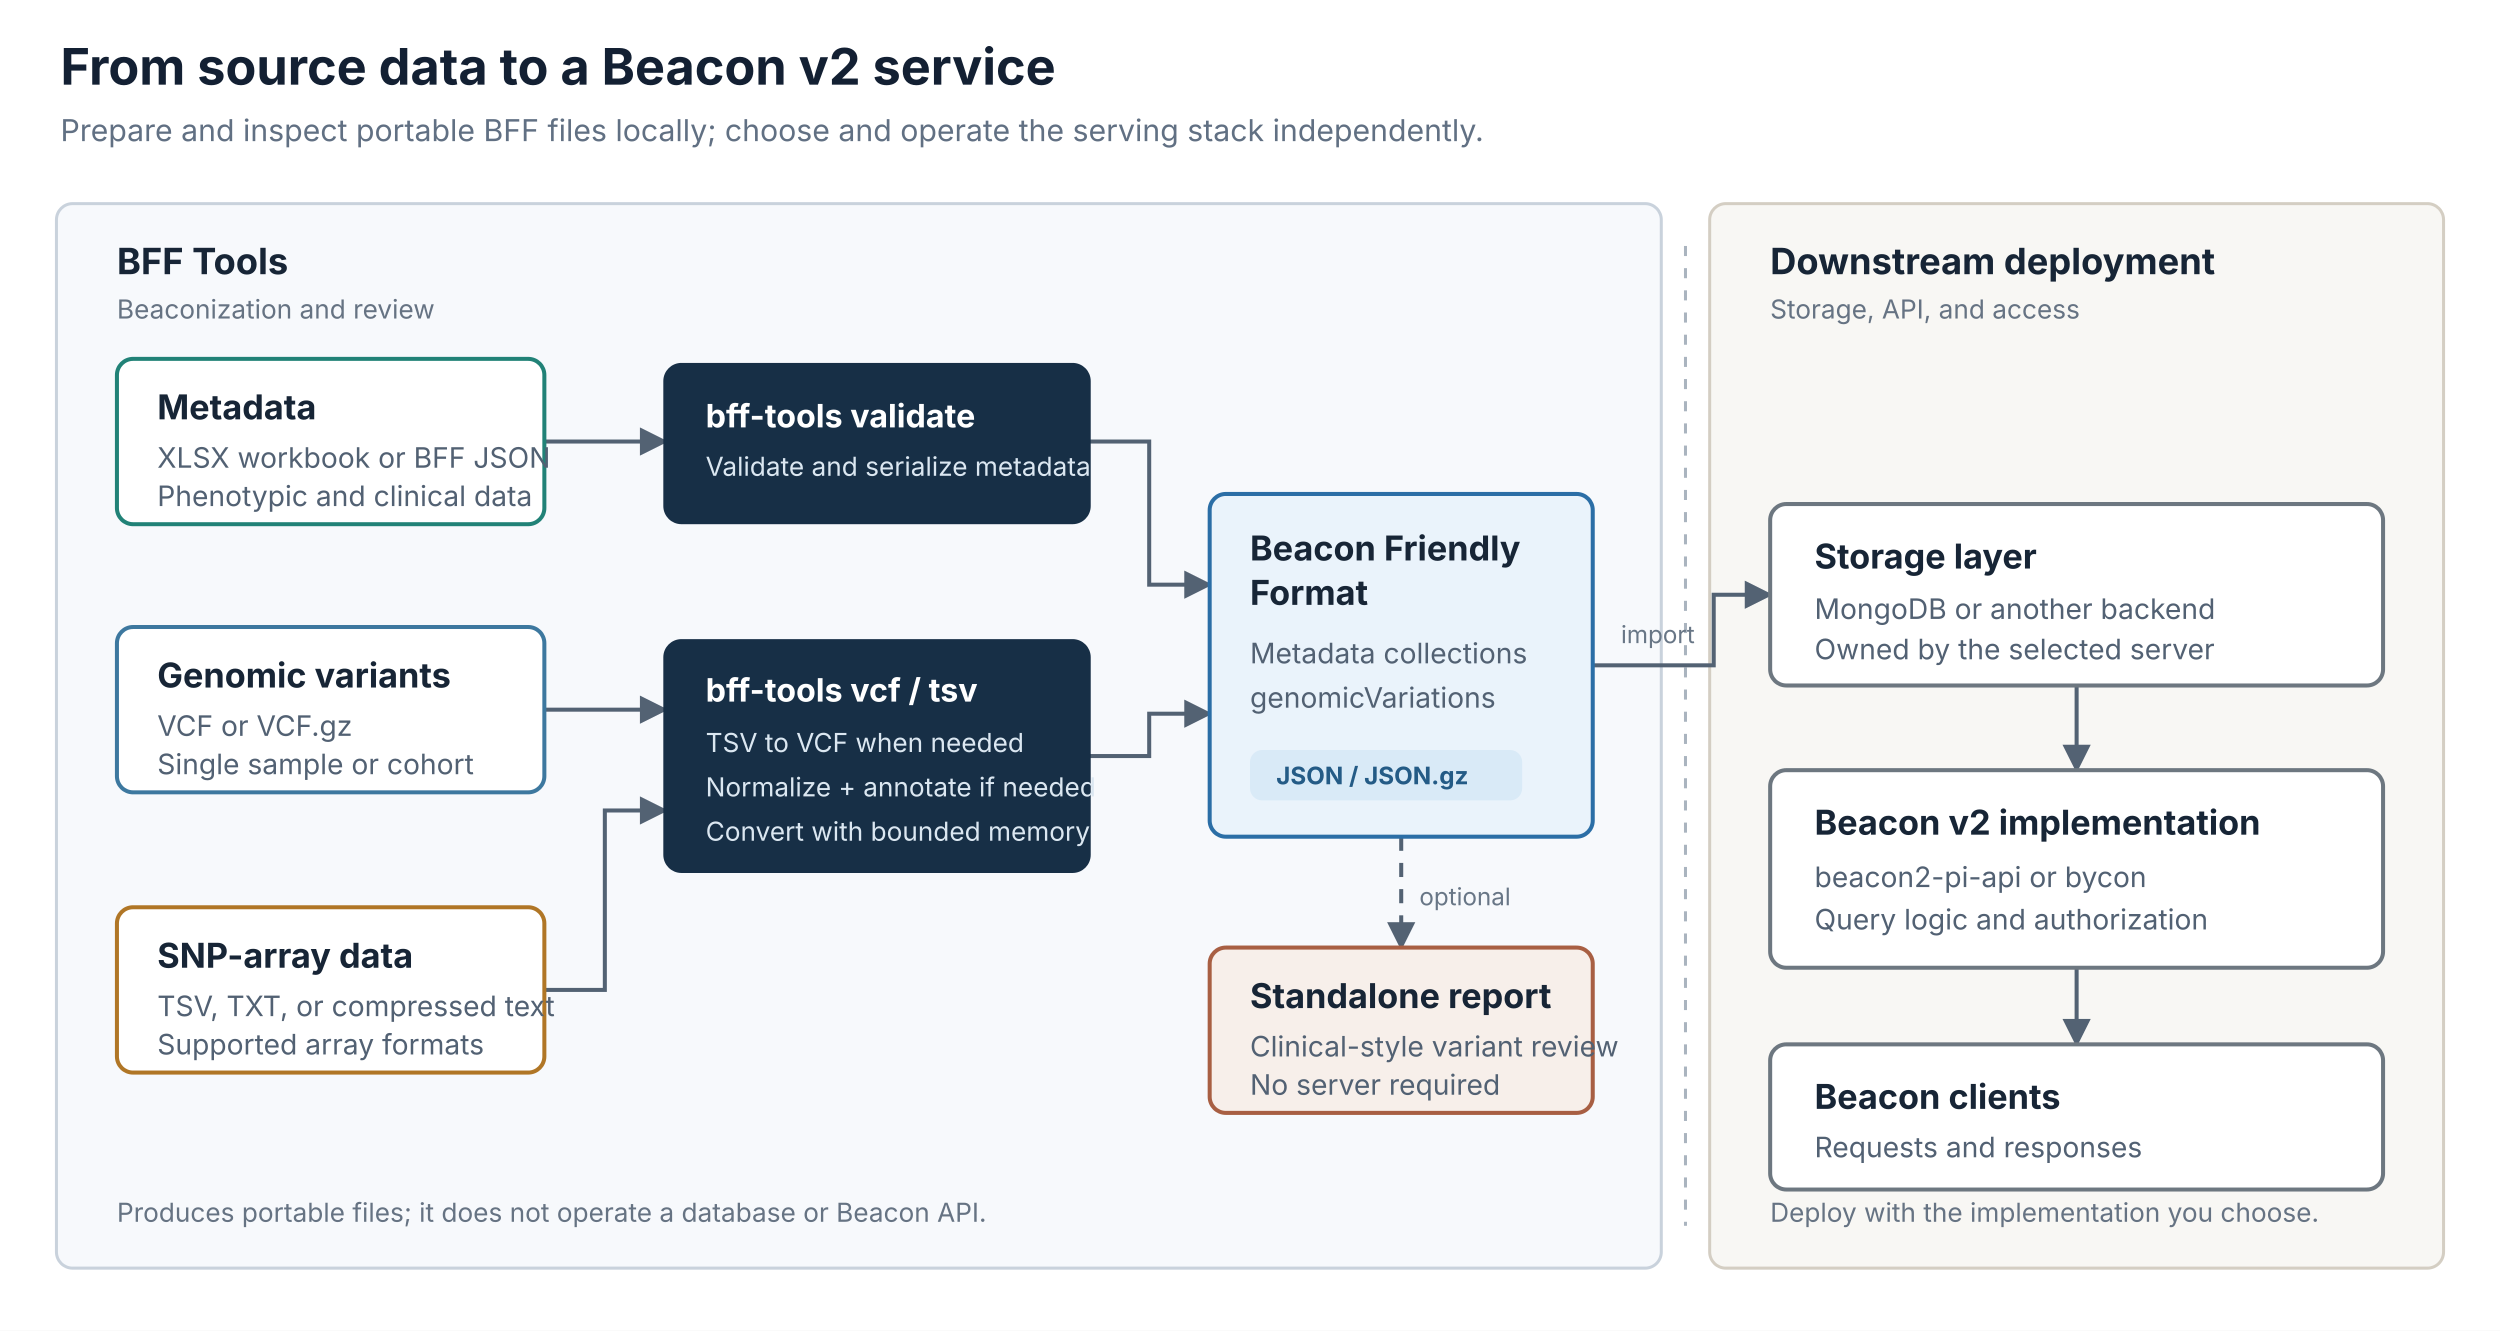
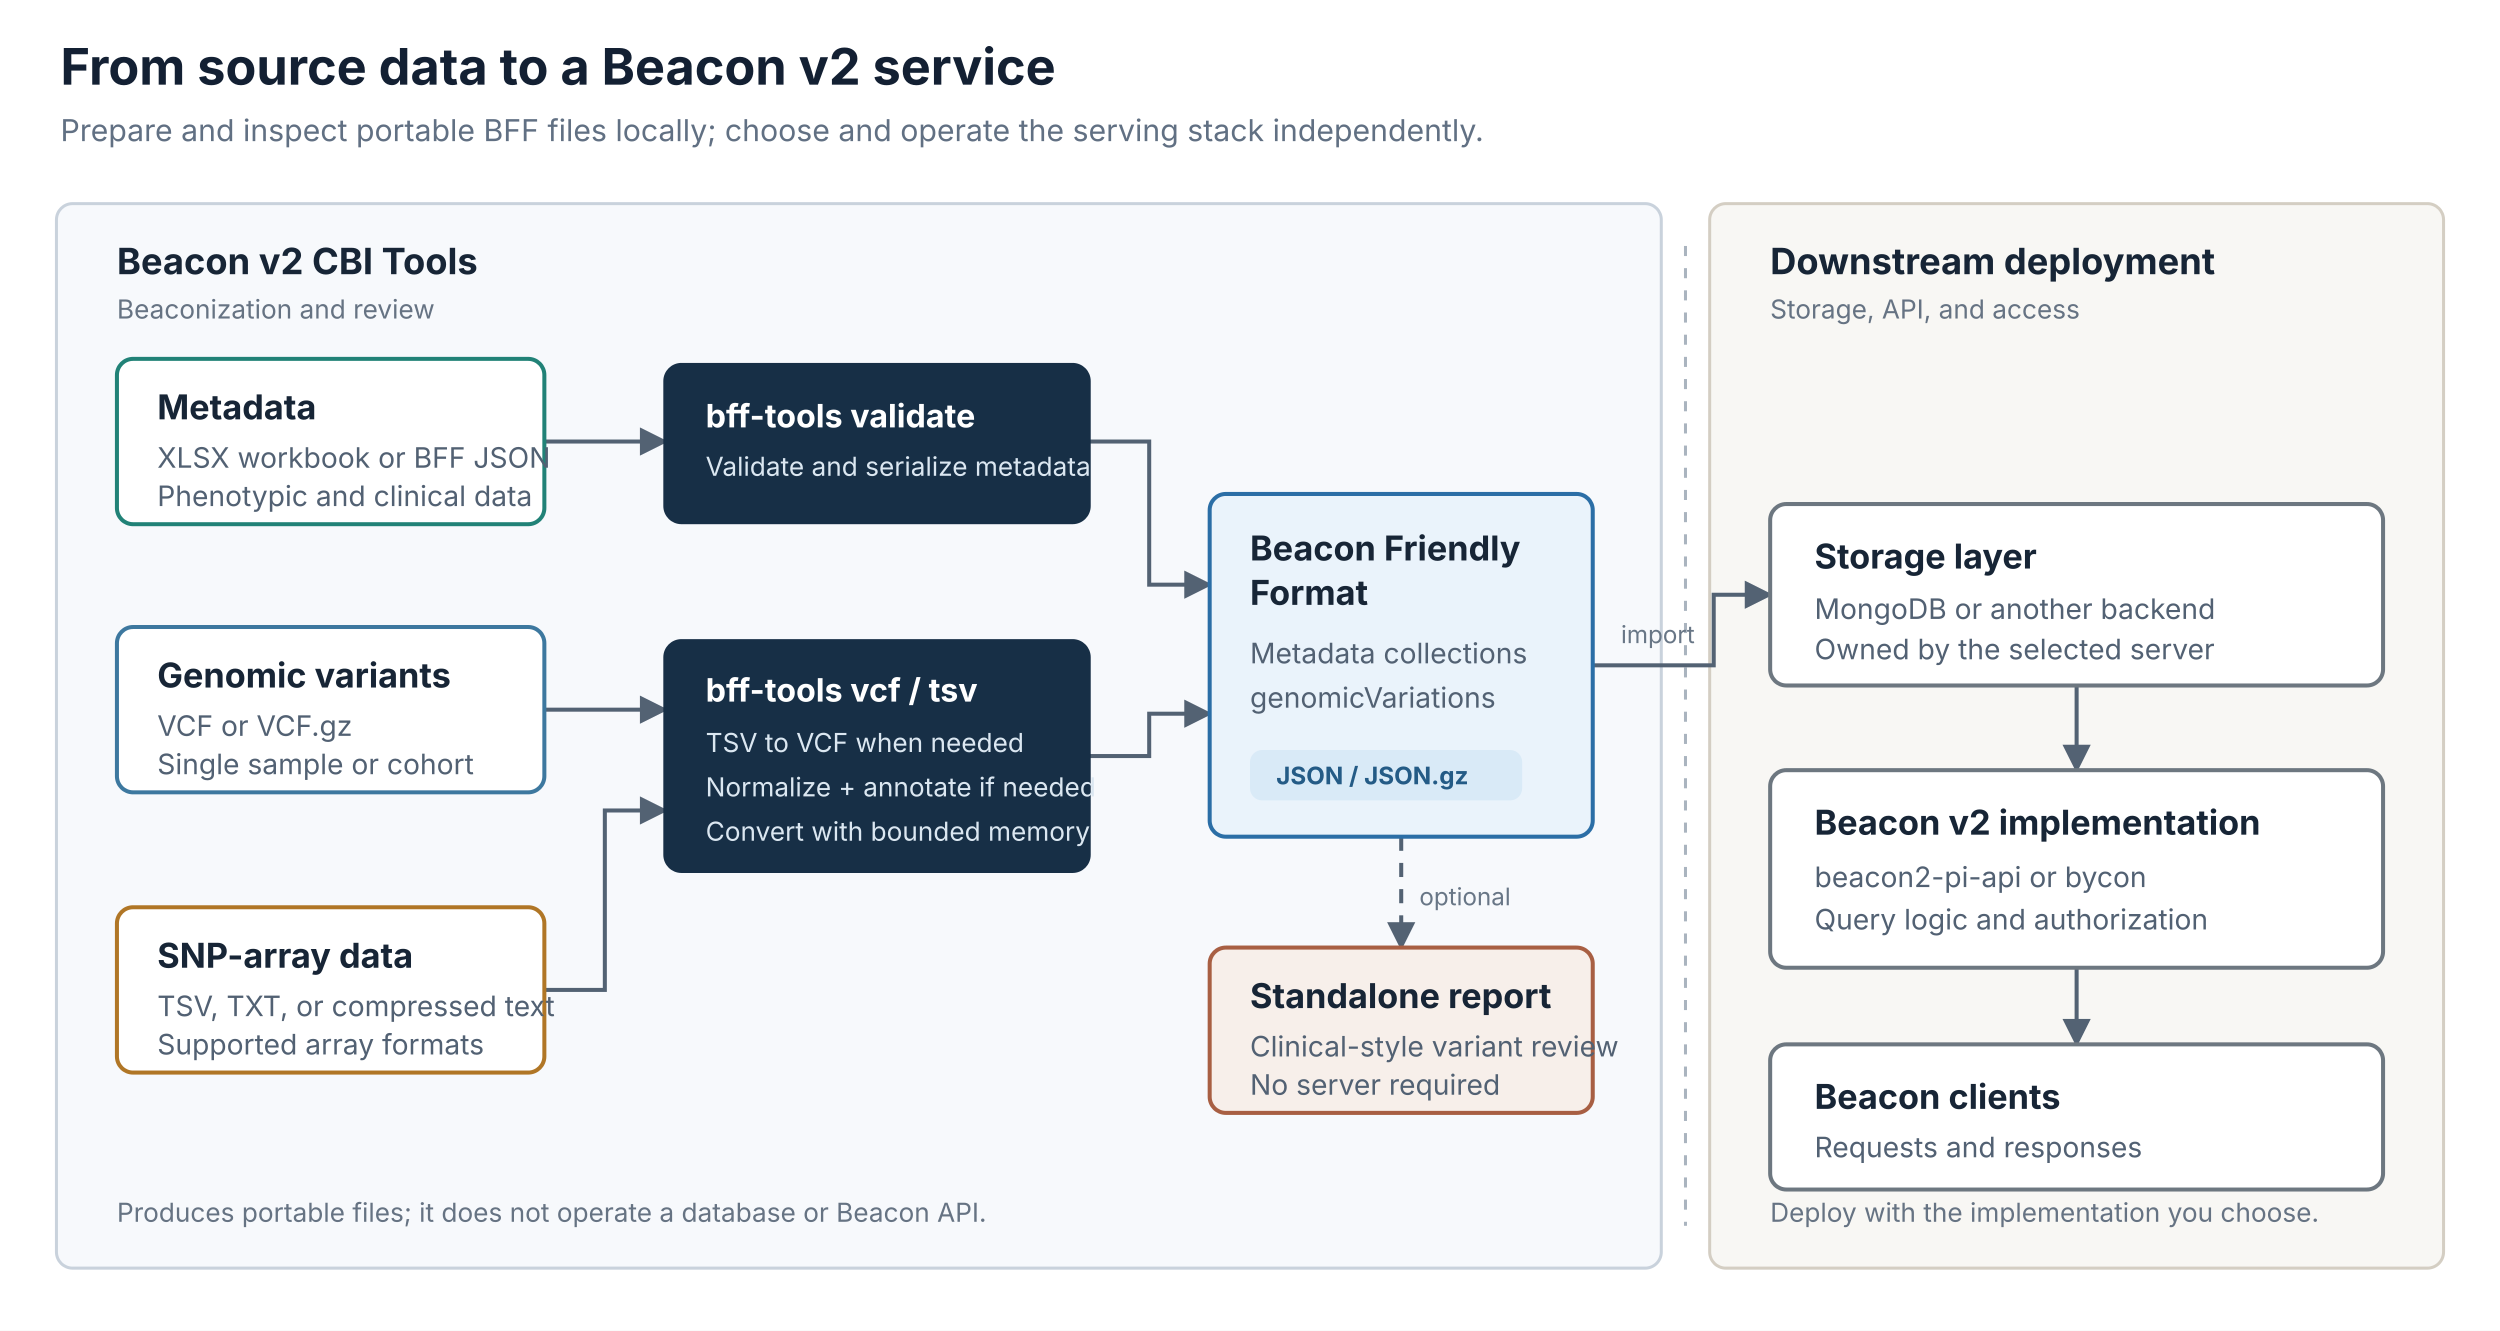
<svg xmlns="http://www.w3.org/2000/svg" viewBox="0 0 1240 660" role="img" aria-labelledby="title description">
  <defs>
    <marker id="arrow" viewBox="0 0 10 10" refX="9" refY="5" markerWidth="7" markerHeight="7" orient="auto-start-reverse">
      <path d="M 0 0 L 10 5 L 0 10 z" fill="#536273" />
    </marker>
    <style>
      .canvas { fill: #ffffff; }
      .zone { fill: #f7f9fc; stroke: #c9d2dc; stroke-width: 1.5; }
      .downstream { fill: #f8f7f4; stroke: #d4cec3; stroke-width: 1.5; }
      .zone-title { fill: #172536; font: 700 18px system-ui, -apple-system, BlinkMacSystemFont, "Segoe UI", sans-serif; }
      .zone-note { fill: #667383; font: 13px system-ui, -apple-system, BlinkMacSystemFont, "Segoe UI", sans-serif; }
      .heading { fill: #132033; font: 700 25px system-ui, -apple-system, BlinkMacSystemFont, "Segoe UI", sans-serif; }
      .subtitle { fill: #617083; font: 15px system-ui, -apple-system, BlinkMacSystemFont, "Segoe UI", sans-serif; }
      .card { fill: #ffffff; stroke-width: 2; }
      .metadata { stroke: #218277; }
      .variants { stroke: #3d789f; }
      .array { stroke: #b07626; }
      .action { fill: #172f46; stroke: #172f46; }
      .bff { fill: #eaf3fb; stroke: #2b6ea6; }
      .report { fill: #f7efea; stroke: #a85f43; }
      .external { fill: #ffffff; stroke: #6d7780; }
      .card-title { fill: #172536; font: 700 17px system-ui, -apple-system, BlinkMacSystemFont, "Segoe UI", sans-serif; }
      .card-title-light { fill: #ffffff; font: 700 16px system-ui, -apple-system, BlinkMacSystemFont, "Segoe UI", sans-serif; }
      .card-text { fill: #526173; font: 14px system-ui, -apple-system, BlinkMacSystemFont, "Segoe UI", sans-serif; }
      .card-text-light { fill: #dbe7f1; font: 13px system-ui, -apple-system, BlinkMacSystemFont, "Segoe UI", sans-serif; }
      .tag { fill: #d9eaf7; }
      .tag-text { fill: #245b86; font: 700 12px system-ui, -apple-system, BlinkMacSystemFont, "Segoe UI", sans-serif; }
      .arrow { fill: none; stroke: #536273; stroke-width: 2; marker-end: url(#arrow); }
      .optional { stroke-dasharray: 7 6; }
      .arrow-label { fill: #687686; font: 12px system-ui, -apple-system, BlinkMacSystemFont, "Segoe UI", sans-serif; }
      .boundary { stroke: #aab4bf; stroke-width: 1.5; stroke-dasharray: 5 6; }
    </style>
  </defs>
  <rect class="canvas" width="1240" height="660" />
  <text class="heading" x="30" y="42">From source data to a Beacon v2 service</text>
  <text class="subtitle" x="30" y="70">Prepare and inspect portable BFF files locally; choose and operate the serving stack independently.</text>
  <rect class="zone" x="28" y="101" width="796" height="528" rx="8" />
  <rect class="downstream" x="848" y="101" width="364" height="528" rx="8" />
  <line class="boundary" x1="836" y1="122" x2="836" y2="608" />
-   <text class="zone-title" x="58" y="136">BFF Tools</text>
+   <text class="zone-title" x="58" y="136">Beacon v2 CBI Tools</text>
  <text class="zone-note" x="58" y="158">Beaconization and review</text>
  <text class="zone-title" x="878" y="136">Downstream deployment</text>
  <text class="zone-note" x="878" y="158">Storage, API, and access</text>
  <path class="arrow" d="M 270 219 H 330" />
  <path class="arrow" d="M 540 219 H 570 V 290 H 600" />
  <path class="arrow" d="M 270 352 H 330" />
  <path class="arrow" d="M 270 491 H 300 V 402 H 330" />
  <path class="arrow" d="M 540 375 H 570 V 354 H 600" />
  <path class="arrow optional" d="M 695 415 V 470" />
  <text class="arrow-label" x="704" y="449">optional</text>
  <path class="arrow" d="M 790 330 H 850 V 295 H 878" />
  <text class="arrow-label" x="804" y="319">import</text>
  <path class="arrow" d="M 1030 340 V 382" />
  <path class="arrow" d="M 1030 480 V 518" />
  <rect class="card metadata" x="58" y="178" width="212" height="82" rx="8" />
  <text class="card-title" x="78" y="208">Metadata</text>
  <text class="card-text" x="78" y="232">XLSX workbook or BFF JSON</text>
  <text class="card-text" x="78" y="251">Phenotypic and clinical data</text>
  <rect class="card variants" x="58" y="311" width="212" height="82" rx="8" />
  <text class="card-title" x="78" y="341">Genomic variants</text>
  <text class="card-text" x="78" y="365">VCF or VCF.gz</text>
  <text class="card-text" x="78" y="384">Single sample or cohort</text>
  <rect class="card array" x="58" y="450" width="212" height="82" rx="8" />
  <text class="card-title" x="78" y="480">SNP-array data</text>
  <text class="card-text" x="78" y="504">TSV, TXT, or compressed text</text>
  <text class="card-text" x="78" y="523">Supported array formats</text>
  <rect class="card action" x="330" y="181" width="210" height="78" rx="8" />
  <text class="card-title-light" x="350" y="212">bff-tools validate</text>
  <text class="card-text-light" x="350" y="236">Validate and serialize metadata</text>
  <rect class="card action" x="330" y="318" width="210" height="114" rx="8" />
  <text class="card-title-light" x="350" y="348">bff-tools vcf / tsv</text>
  <text class="card-text-light" x="350" y="373">TSV to VCF when needed</text>
  <text class="card-text-light" x="350" y="395">Normalize + annotate if needed</text>
  <text class="card-text-light" x="350" y="417">Convert with bounded memory</text>
  <rect class="card bff" x="600" y="245" width="190" height="170" rx="8" />
  <text class="card-title" x="620" y="278">Beacon Friendly</text>
  <text class="card-title" x="620" y="300">Format</text>
  <text class="card-text" x="620" y="329">Metadata collections</text>
  <text class="card-text" x="620" y="351">genomicVariations</text>
  <rect class="tag" x="620" y="372" width="135" height="25" rx="6" />
  <text class="tag-text" x="633" y="389">JSON / JSON.gz</text>
  <rect class="card report" x="600" y="470" width="190" height="82" rx="8" />
  <text class="card-title" x="620" y="500">Standalone report</text>
  <text class="card-text" x="620" y="524">Clinical-style variant review</text>
  <text class="card-text" x="620" y="543">No server required</text>
  <rect class="card external" x="878" y="250" width="304" height="90" rx="8" />
  <text class="card-title" x="900" y="282">Storage layer</text>
  <text class="card-text" x="900" y="307">MongoDB or another backend</text>
  <text class="card-text" x="900" y="327">Owned by the selected server</text>
  <rect class="card external" x="878" y="382" width="304" height="98" rx="8" />
  <text class="card-title" x="900" y="414">Beacon v2 implementation</text>
  <text class="card-text" x="900" y="440">beacon2-pi-api or bycon</text>
  <text class="card-text" x="900" y="461">Query logic and authorization</text>
  <rect class="card external" x="878" y="518" width="304" height="72" rx="8" />
  <text class="card-title" x="900" y="550">Beacon clients</text>
  <text class="card-text" x="900" y="574">Requests and responses</text>
  <text class="zone-note" x="58" y="606">Produces portable files; it does not operate a database or Beacon API.</text>
  <text class="zone-note" x="878" y="606">Deploy with the implementation you choose.</text>
</svg>
